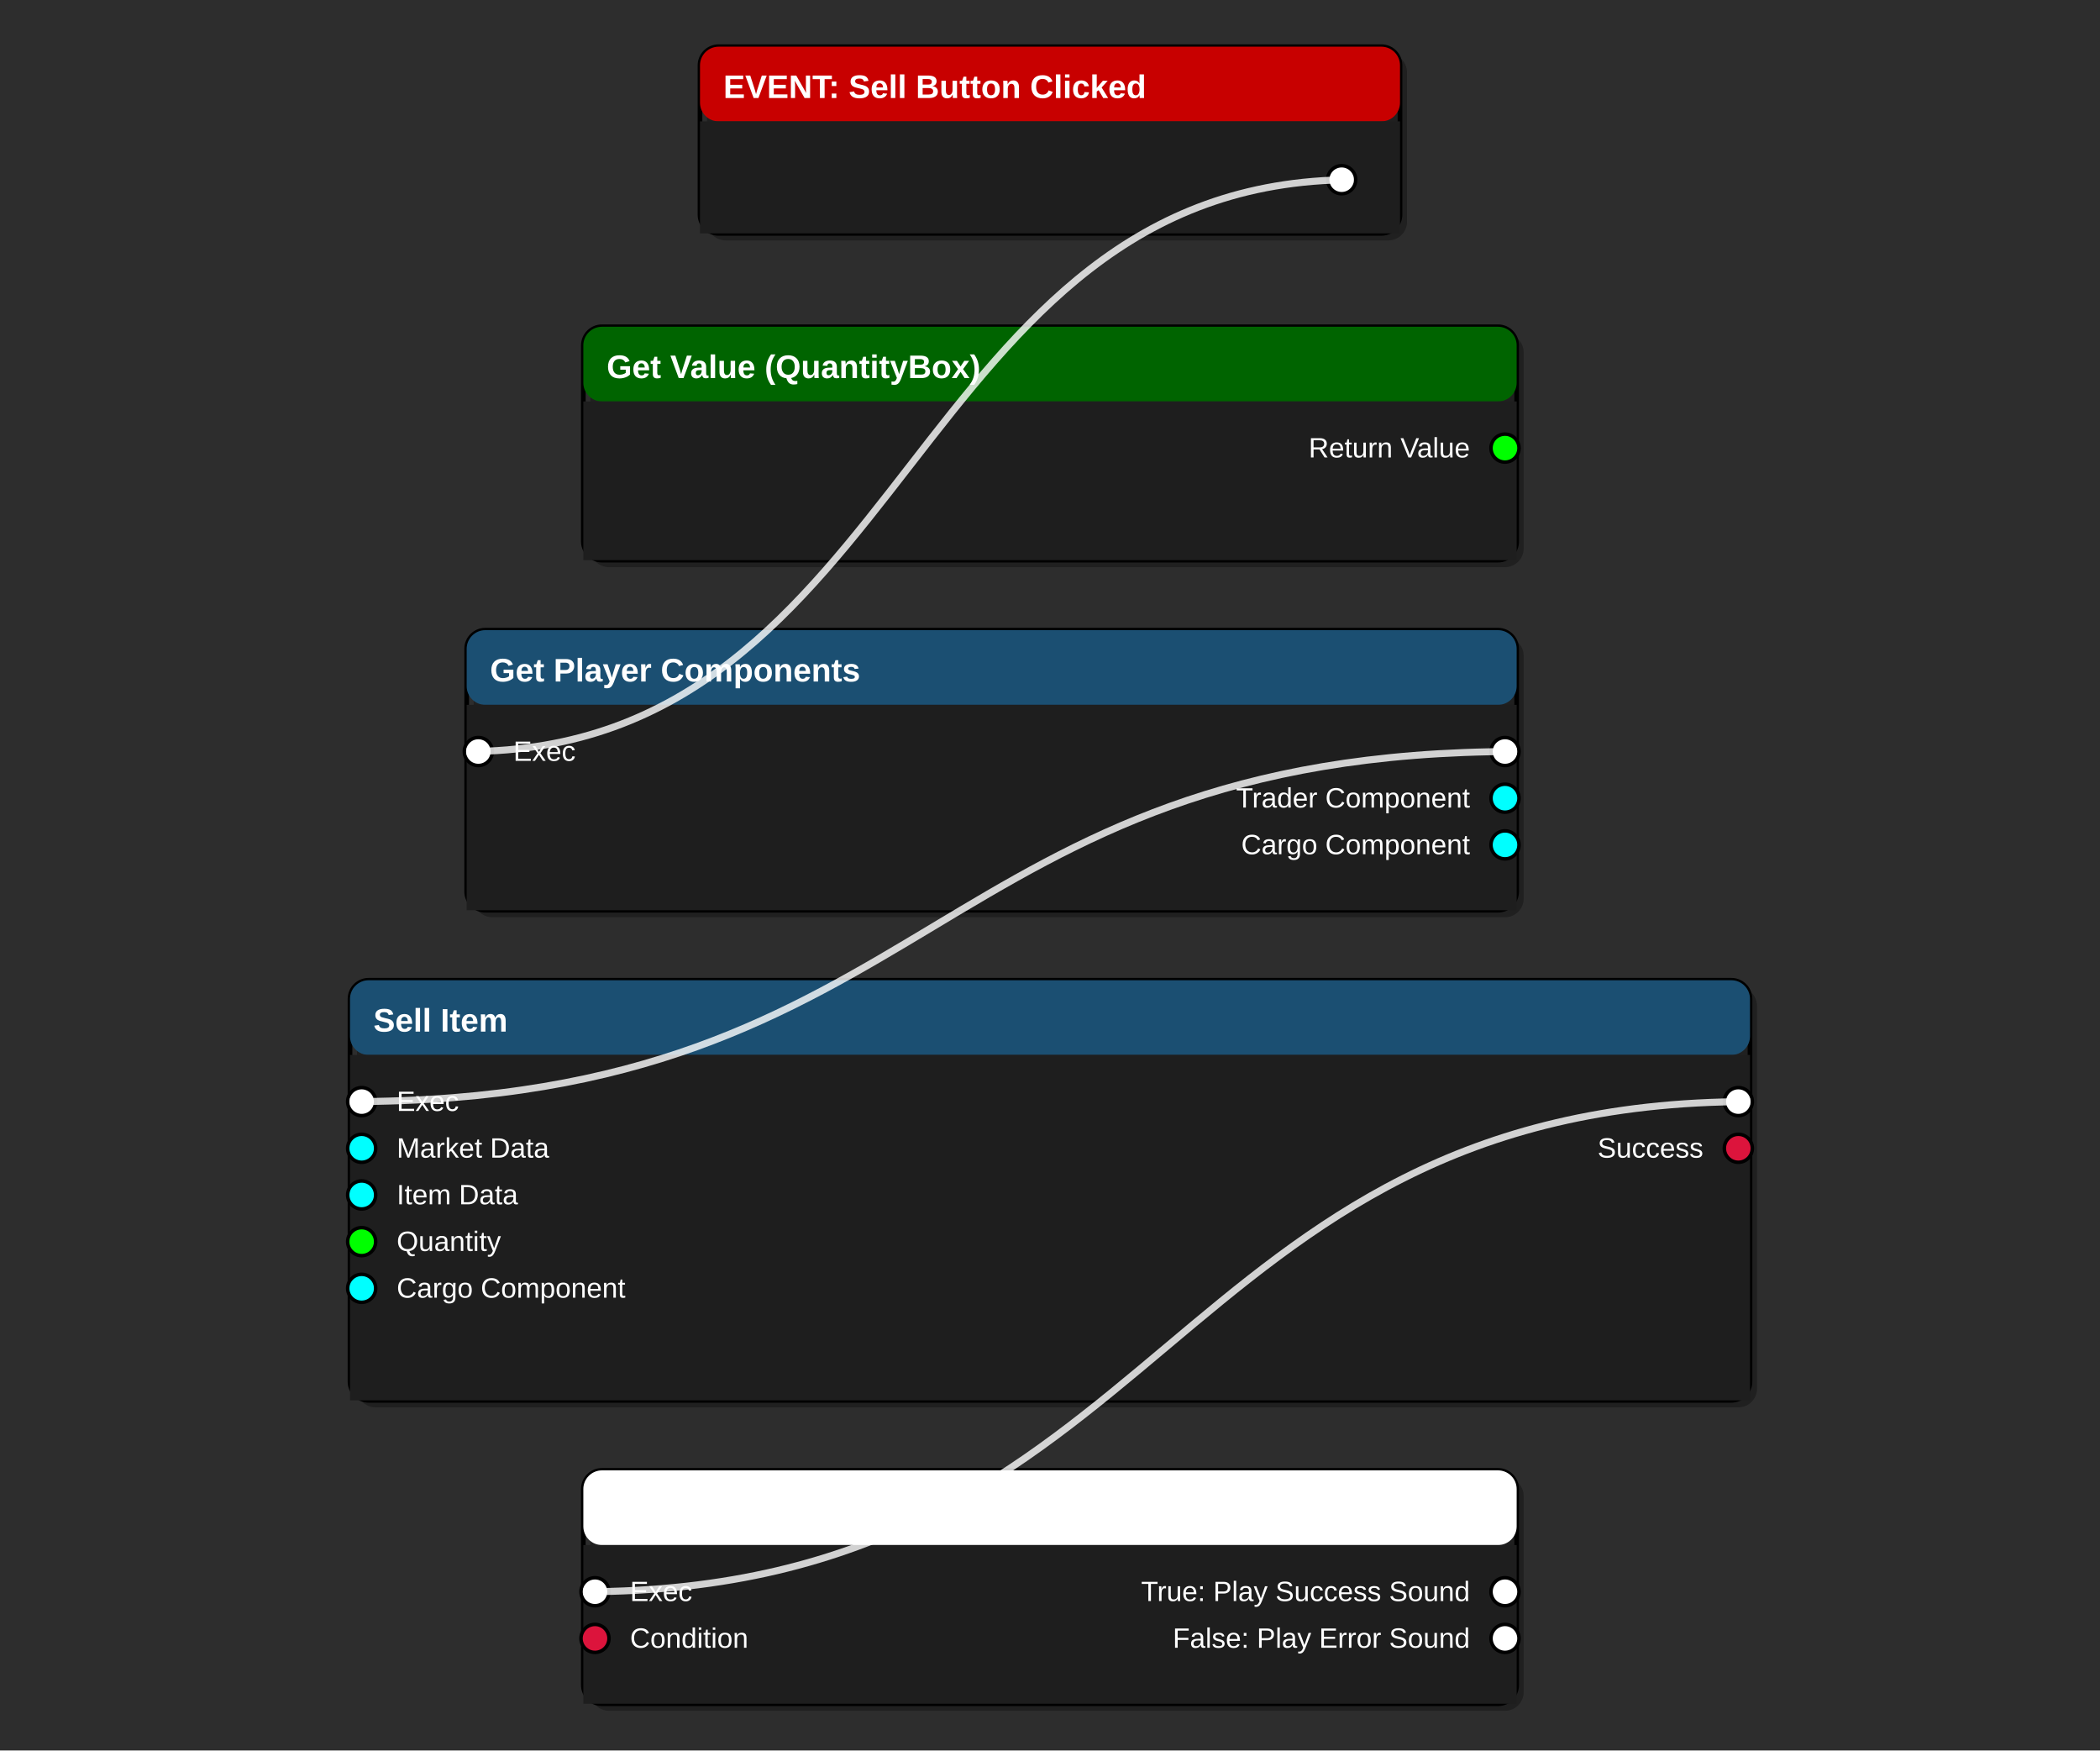
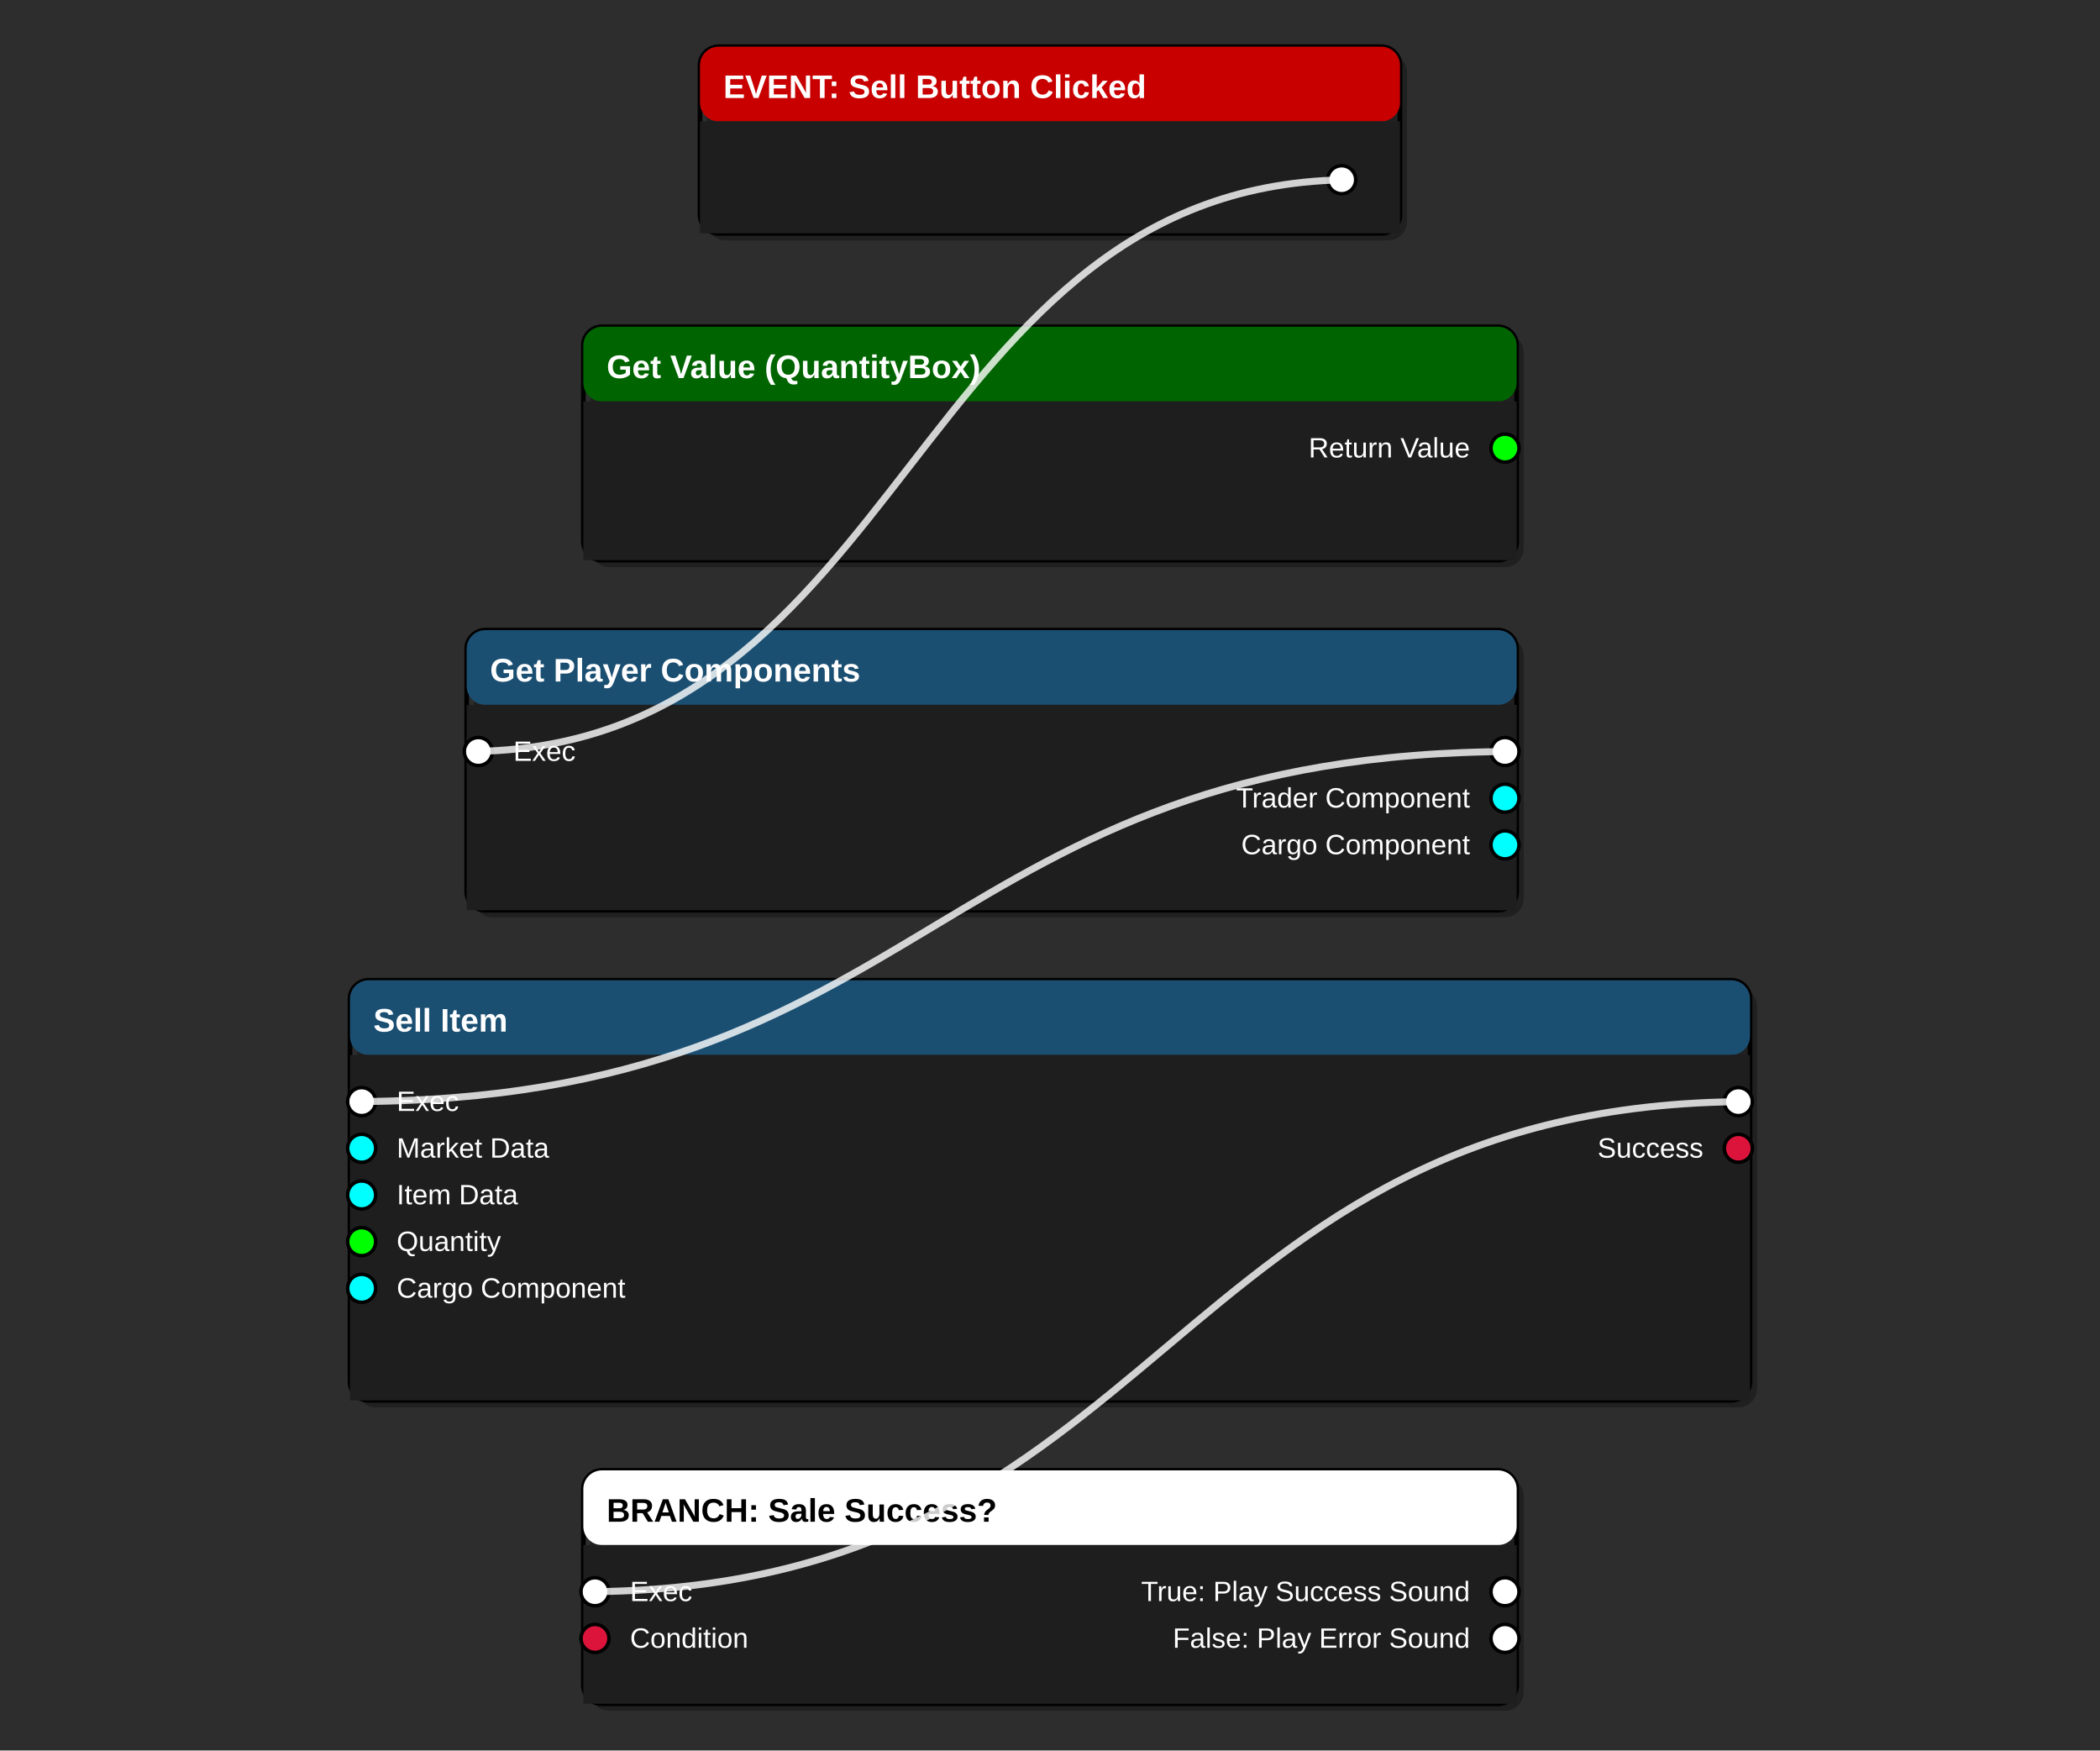
<svg xmlns="http://www.w3.org/2000/svg" width="900" height="750" viewBox="0 0 900 750">
  <rect width="900" height="750" fill="#2D2D2D" />
  <rect x="303" y="23" width="300" height="80" rx="8" fill="#000000" opacity="0.3" />
  <rect x="300" y="20" width="300" height="80" rx="8" fill="none" stroke="#000000" stroke-width="2" />
  <rect x="300" y="20" width="300" height="32" rx="8" fill="#C80000" />
  <text x="310" y="42" fill="#FFFFFF" font-family="Arial, sans-serif" font-size="14" font-weight="bold">EVENT: Sell Button Clicked</text>
  <rect x="300" y="52" width="300" height="48" fill="#1E1E1E" />
  <circle cx="575" cy="77" r="6" fill="#FFFFFF" stroke="#000000" stroke-width="1.5" />
  <text x="560" y="81" fill="#FFFFFF" font-family="Arial, sans-serif" font-size="12" text-anchor="end" />
  <rect x="253" y="143" width="400" height="100" rx="8" fill="#000000" opacity="0.3" />
  <rect x="250" y="140" width="400" height="100" rx="8" fill="none" stroke="#000000" stroke-width="2" />
  <rect x="250" y="140" width="400" height="32" rx="8" fill="#006400" />
  <text x="260" y="162" fill="#FFFFFF" font-family="Arial, sans-serif" font-size="14" font-weight="bold">Get Value (QuantityBox)</text>
  <rect x="250" y="172" width="400" height="68" fill="#1E1E1E" />
  <circle cx="645" cy="192" r="6" fill="#00FF00" stroke="#000000" stroke-width="1.5" />
  <text x="630" y="196" fill="#FFFFFF" font-family="Arial, sans-serif" font-size="12" text-anchor="end">Return Value</text>
  <rect x="203" y="273" width="450" height="120" rx="8" fill="#000000" opacity="0.3" />
  <rect x="200" y="270" width="450" height="120" rx="8" fill="none" stroke="#000000" stroke-width="2" />
  <rect x="200" y="270" width="450" height="32" rx="8" fill="#1B4F72" />
  <text x="210" y="292" fill="#FFFFFF" font-family="Arial, sans-serif" font-size="14" font-weight="bold">Get Player Components</text>
  <rect x="200" y="302" width="450" height="88" fill="#1E1E1E" />
  <circle cx="205" cy="322" r="6" fill="#FFFFFF" stroke="#000000" stroke-width="1.5" />
  <text x="220" y="326" fill="#FFFFFF" font-family="Arial, sans-serif" font-size="12" text-anchor="start">Exec</text>
  <circle cx="645" cy="322" r="6" fill="#FFFFFF" stroke="#000000" stroke-width="1.5" />
  <text x="630" y="326" fill="#FFFFFF" font-family="Arial, sans-serif" font-size="12" text-anchor="end" />
  <circle cx="645" cy="342" r="6" fill="#00FFFF" stroke="#000000" stroke-width="1.5" />
  <text x="630" y="346" fill="#FFFFFF" font-family="Arial, sans-serif" font-size="12" text-anchor="end">Trader Component</text>
  <circle cx="645" cy="362" r="6" fill="#00FFFF" stroke="#000000" stroke-width="1.5" />
  <text x="630" y="366" fill="#FFFFFF" font-family="Arial, sans-serif" font-size="12" text-anchor="end">Cargo Component</text>
  <rect x="153" y="423" width="600" height="180" rx="8" fill="#000000" opacity="0.3" />
  <rect x="150" y="420" width="600" height="180" rx="8" fill="none" stroke="#000000" stroke-width="2" />
  <rect x="150" y="420" width="600" height="32" rx="8" fill="#1B4F72" />
  <text x="160" y="442" fill="#FFFFFF" font-family="Arial, sans-serif" font-size="14" font-weight="bold">Sell Item</text>
  <rect x="150" y="452" width="600" height="148" fill="#1E1E1E" />
  <circle cx="155" cy="472" r="6" fill="#FFFFFF" stroke="#000000" stroke-width="1.5" />
  <text x="170" y="476" fill="#FFFFFF" font-family="Arial, sans-serif" font-size="12" text-anchor="start">Exec</text>
  <circle cx="155" cy="492" r="6" fill="#00FFFF" stroke="#000000" stroke-width="1.5" />
  <text x="170" y="496" fill="#FFFFFF" font-family="Arial, sans-serif" font-size="12" text-anchor="start">Market Data</text>
  <circle cx="155" cy="512" r="6" fill="#00FFFF" stroke="#000000" stroke-width="1.5" />
  <text x="170" y="516" fill="#FFFFFF" font-family="Arial, sans-serif" font-size="12" text-anchor="start">Item Data</text>
  <circle cx="155" cy="532" r="6" fill="#00FF00" stroke="#000000" stroke-width="1.5" />
  <text x="170" y="536" fill="#FFFFFF" font-family="Arial, sans-serif" font-size="12" text-anchor="start">Quantity</text>
  <circle cx="155" cy="552" r="6" fill="#00FFFF" stroke="#000000" stroke-width="1.5" />
  <text x="170" y="556" fill="#FFFFFF" font-family="Arial, sans-serif" font-size="12" text-anchor="start">Cargo Component</text>
  <circle cx="745" cy="472" r="6" fill="#FFFFFF" stroke="#000000" stroke-width="1.5" />
  <text x="730" y="476" fill="#FFFFFF" font-family="Arial, sans-serif" font-size="12" text-anchor="end" />
  <circle cx="745" cy="492" r="6" fill="#DC143C" stroke="#000000" stroke-width="1.5" />
  <text x="730" y="496" fill="#FFFFFF" font-family="Arial, sans-serif" font-size="12" text-anchor="end">Success</text>
  <rect x="253" y="633" width="400" height="100" rx="8" fill="#000000" opacity="0.3" />
  <rect x="250" y="630" width="400" height="100" rx="8" fill="none" stroke="#000000" stroke-width="2" />
  <rect x="250" y="630" width="400" height="32" rx="8" fill="#FFFFFF" />
-   <text x="260" y="652" fill="#FFFFFF" font-family="Arial, sans-serif" font-size="14" font-weight="bold">BRANCH: Sale Success?</text>
+   <text x="260" y="652" fill="#000000" font-family="Arial, sans-serif" font-size="14" font-weight="bold">BRANCH: Sale Success?</text>
  <rect x="250" y="662" width="400" height="68" fill="#1E1E1E" />
  <circle cx="255" cy="682" r="6" fill="#FFFFFF" stroke="#000000" stroke-width="1.5" />
  <text x="270" y="686" fill="#FFFFFF" font-family="Arial, sans-serif" font-size="12" text-anchor="start">Exec</text>
  <circle cx="255" cy="702" r="6" fill="#DC143C" stroke="#000000" stroke-width="1.5" />
  <text x="270" y="706" fill="#FFFFFF" font-family="Arial, sans-serif" font-size="12" text-anchor="start">Condition</text>
  <circle cx="645" cy="682" r="6" fill="#FFFFFF" stroke="#000000" stroke-width="1.5" />
  <text x="630" y="686" fill="#FFFFFF" font-family="Arial, sans-serif" font-size="12" text-anchor="end">True: Play Success Sound</text>
  <circle cx="645" cy="702" r="6" fill="#FFFFFF" stroke="#000000" stroke-width="1.5" />
  <text x="630" y="706" fill="#FFFFFF" font-family="Arial, sans-serif" font-size="12" text-anchor="end">False: Play Error Sound</text>
  <path d="M 580 77 C 390.0 77, 390.0 322, 200 322" stroke="#FFFFFF" stroke-width="3" fill="none" opacity="0.8" />
  <path d="M 650 322 C 400.0 322, 400.0 472, 150 472" stroke="#FFFFFF" stroke-width="3" fill="none" opacity="0.8" />
  <path d="M 750 472 C 500.0 472, 500.0 682, 250 682" stroke="#FFFFFF" stroke-width="3" fill="none" opacity="0.8" />
</svg>
